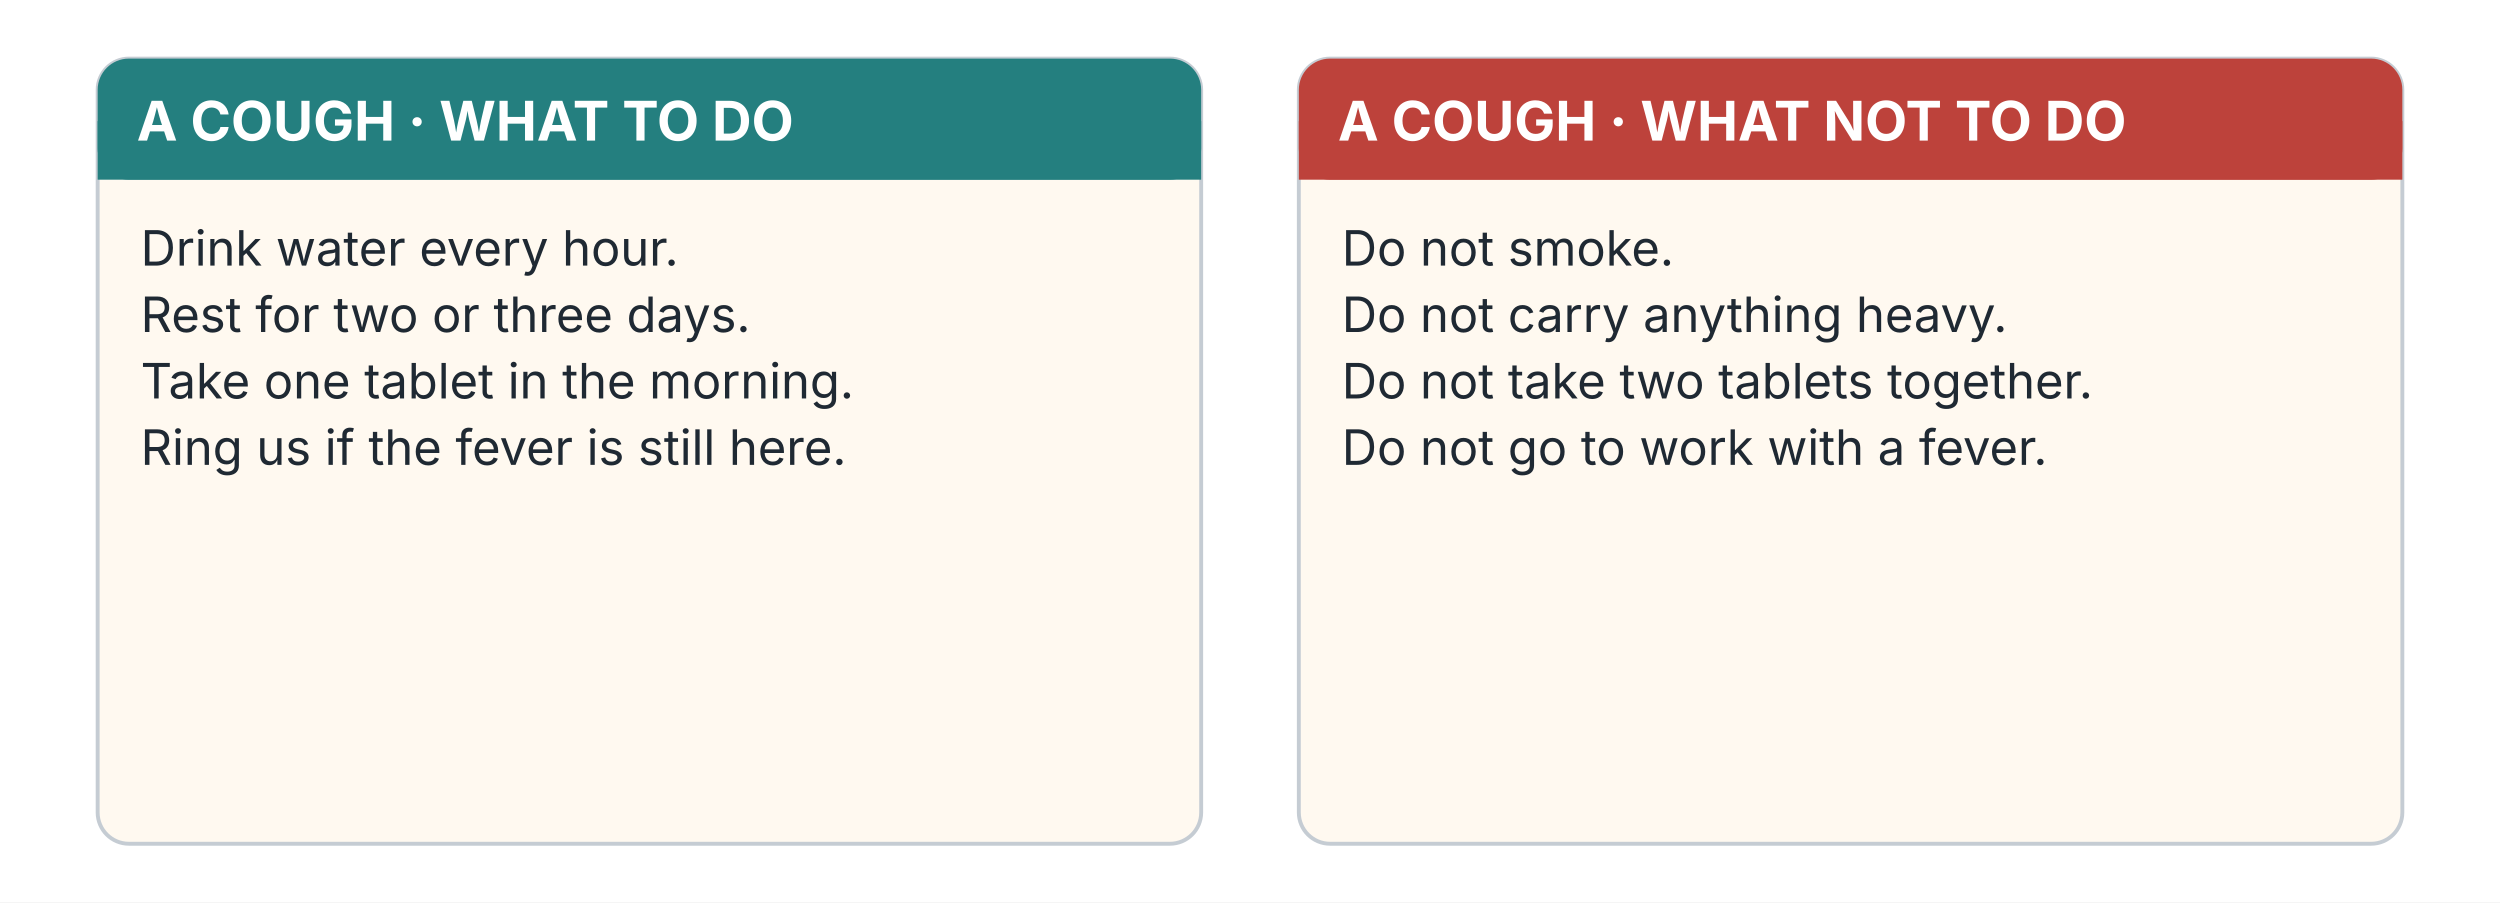
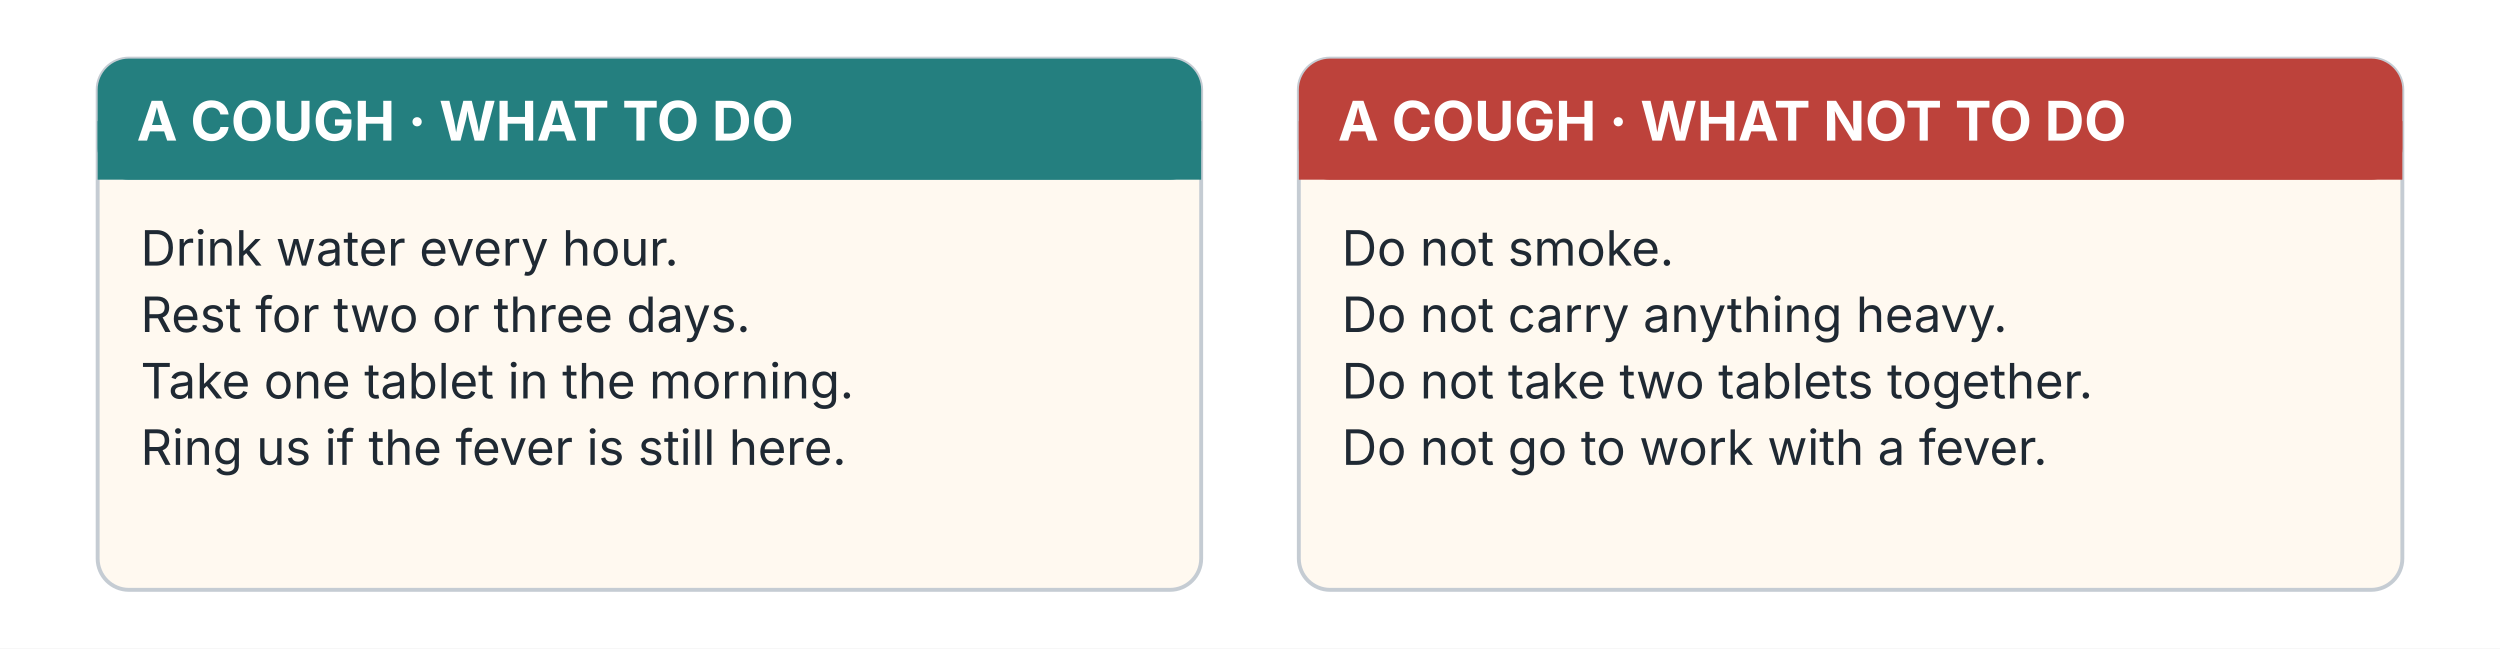
- <svg xmlns="http://www.w3.org/2000/svg" width="1280" height="462" viewBox="0 0 1280 462">
-   <rect width="1280" height="462" fill="#FFFFFF" />
-   <rect x="50.00" y="30.00" width="565.00" height="402.00" rx="16" ry="16" fill="#FFF9F0" stroke="#C5CCD3" stroke-width="2" />
+ <svg xmlns="http://www.w3.org/2000/svg" width="1280" height="332" viewBox="0 0 1280 332">
+   <rect width="1280" height="332" fill="#FFFFFF" />
+   <rect x="50.00" y="30.00" width="565.00" height="272.00" rx="16" ry="16" fill="#FFF9F0" stroke="#C5CCD3" stroke-width="2" />
  <rect x="50.00" y="30.00" width="565.00" height="62.00" rx="16" ry="16" fill="#247F7F" />
  <rect x="50.00" y="62.00" width="565.00" height="30.00" fill="#247F7F" />
  <text x="70.00" y="72.00" font-family="Inter, DejaVu Sans, sans-serif" font-size="28.0" font-weight="700" fill="#FFFFFF" text-anchor="start">A COUGH · WHAT TO DO</text>
  <text x="72.00" y="136.00" font-family="Inter, DejaVu Sans, sans-serif" font-size="25.0" font-weight="400" fill="#1F2933" text-anchor="start">Drink water every hour.</text>
  <text x="72.00" y="170.00" font-family="Inter, DejaVu Sans, sans-serif" font-size="25.0" font-weight="400" fill="#1F2933" text-anchor="start">Rest for two or three days.</text>
  <text x="72.00" y="204.00" font-family="Inter, DejaVu Sans, sans-serif" font-size="25.0" font-weight="400" fill="#1F2933" text-anchor="start">Take one tablet in the morning.</text>
  <text x="72.00" y="238.00" font-family="Inter, DejaVu Sans, sans-serif" font-size="25.0" font-weight="400" fill="#1F2933" text-anchor="start">Ring us if the fever is still here.</text>
-   <rect x="665.00" y="30.00" width="565.00" height="402.00" rx="16" ry="16" fill="#FFF9F0" stroke="#C5CCD3" stroke-width="2" />
+   <rect x="665.00" y="30.00" width="565.00" height="272.00" rx="16" ry="16" fill="#FFF9F0" stroke="#C5CCD3" stroke-width="2" />
  <rect x="665.00" y="30.00" width="565.00" height="62.00" rx="16" ry="16" fill="#BD423B" />
  <rect x="665.00" y="62.00" width="565.00" height="30.00" fill="#BD423B" />
  <text x="685.00" y="72.00" font-family="Inter, DejaVu Sans, sans-serif" font-size="28.0" font-weight="700" fill="#FFFFFF" text-anchor="start">A COUGH · WHAT NOT TO DO</text>
  <text x="687.00" y="136.00" font-family="Inter, DejaVu Sans, sans-serif" font-size="25.0" font-weight="400" fill="#1F2933" text-anchor="start">Do not smoke.</text>
  <text x="687.00" y="170.00" font-family="Inter, DejaVu Sans, sans-serif" font-size="25.0" font-weight="400" fill="#1F2933" text-anchor="start">Do not carry anything heavy.</text>
  <text x="687.00" y="204.00" font-family="Inter, DejaVu Sans, sans-serif" font-size="25.0" font-weight="400" fill="#1F2933" text-anchor="start">Do not take two tablets together.</text>
  <text x="687.00" y="238.00" font-family="Inter, DejaVu Sans, sans-serif" font-size="25.0" font-weight="400" fill="#1F2933" text-anchor="start">Do not go to work with a fever.</text>
</svg>
